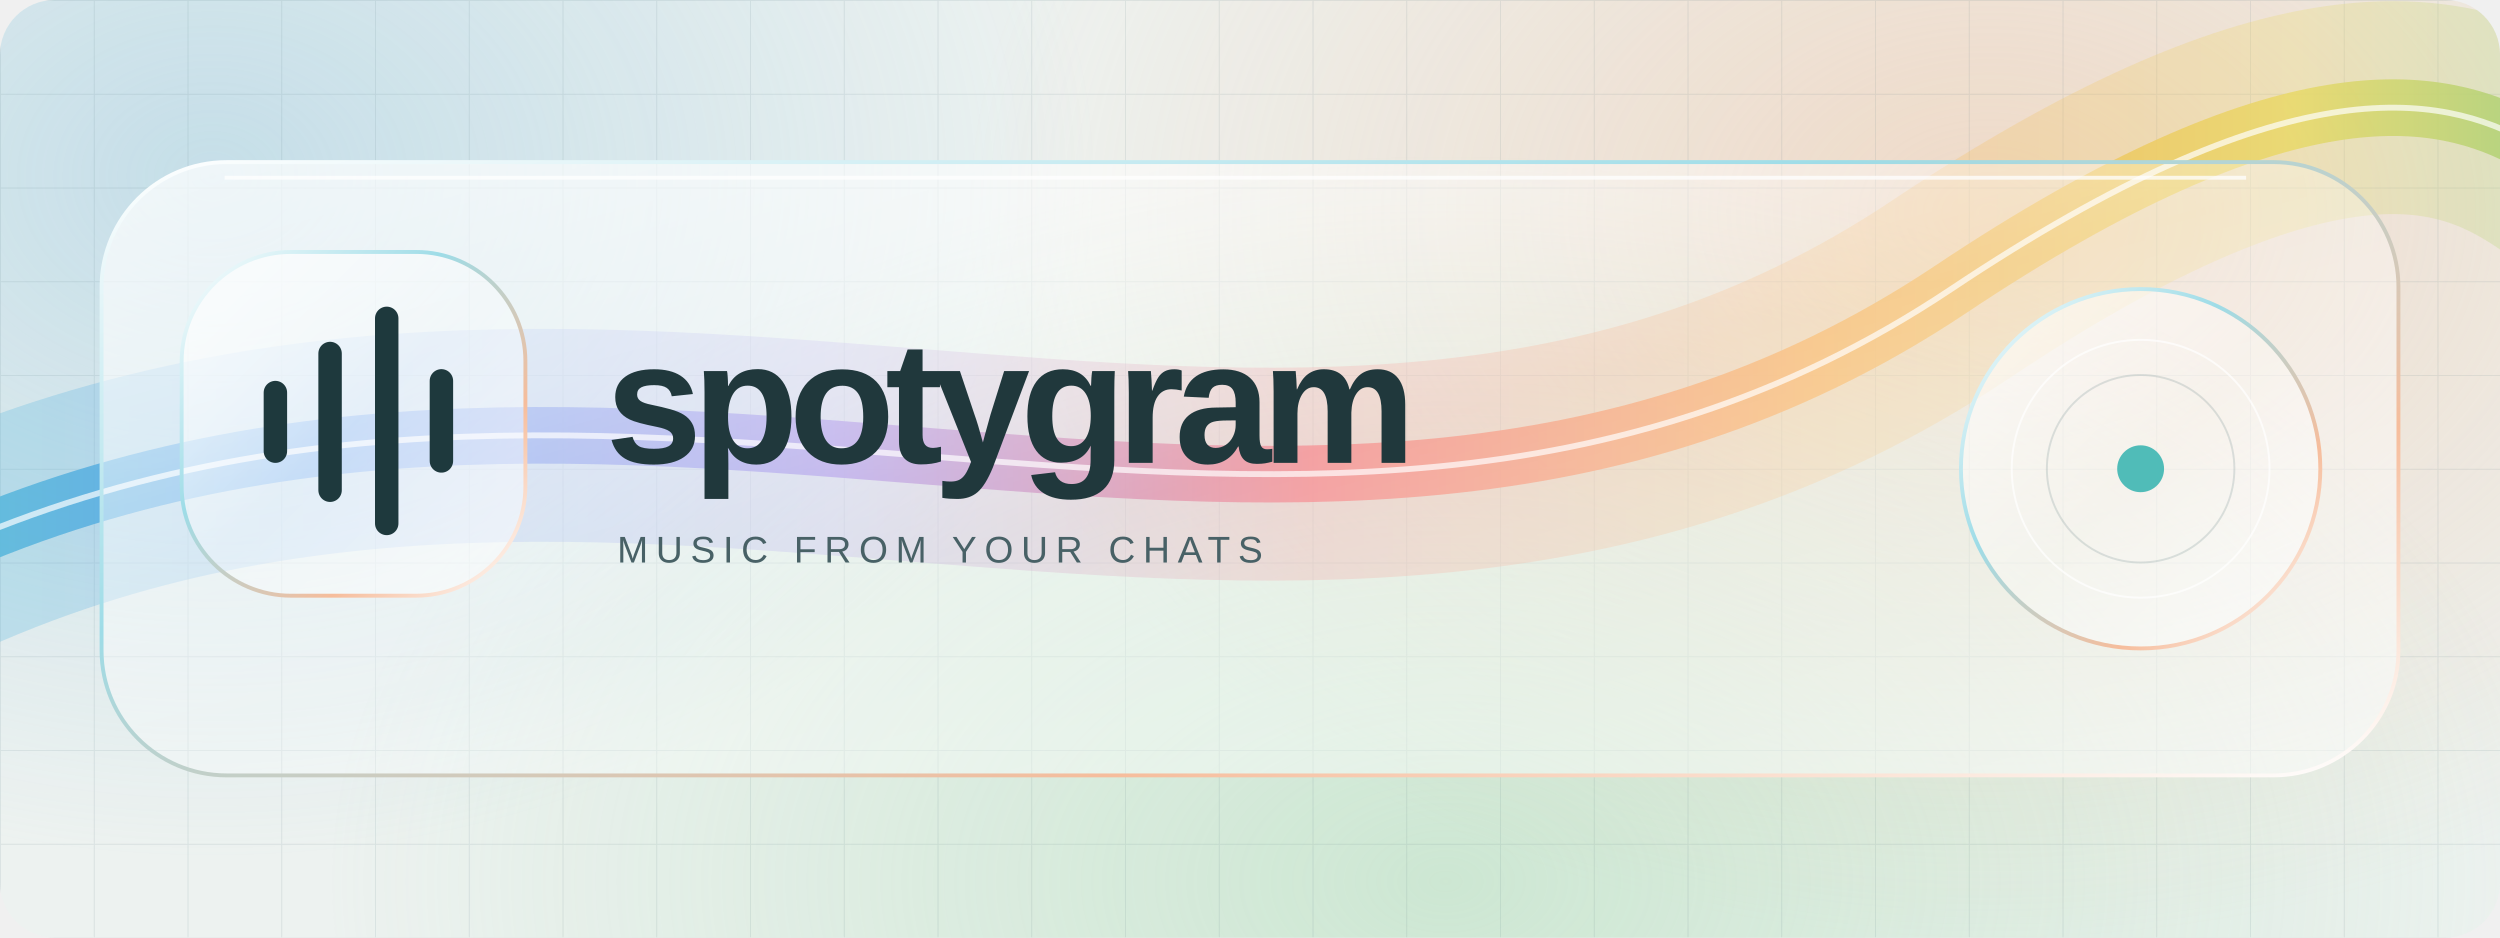
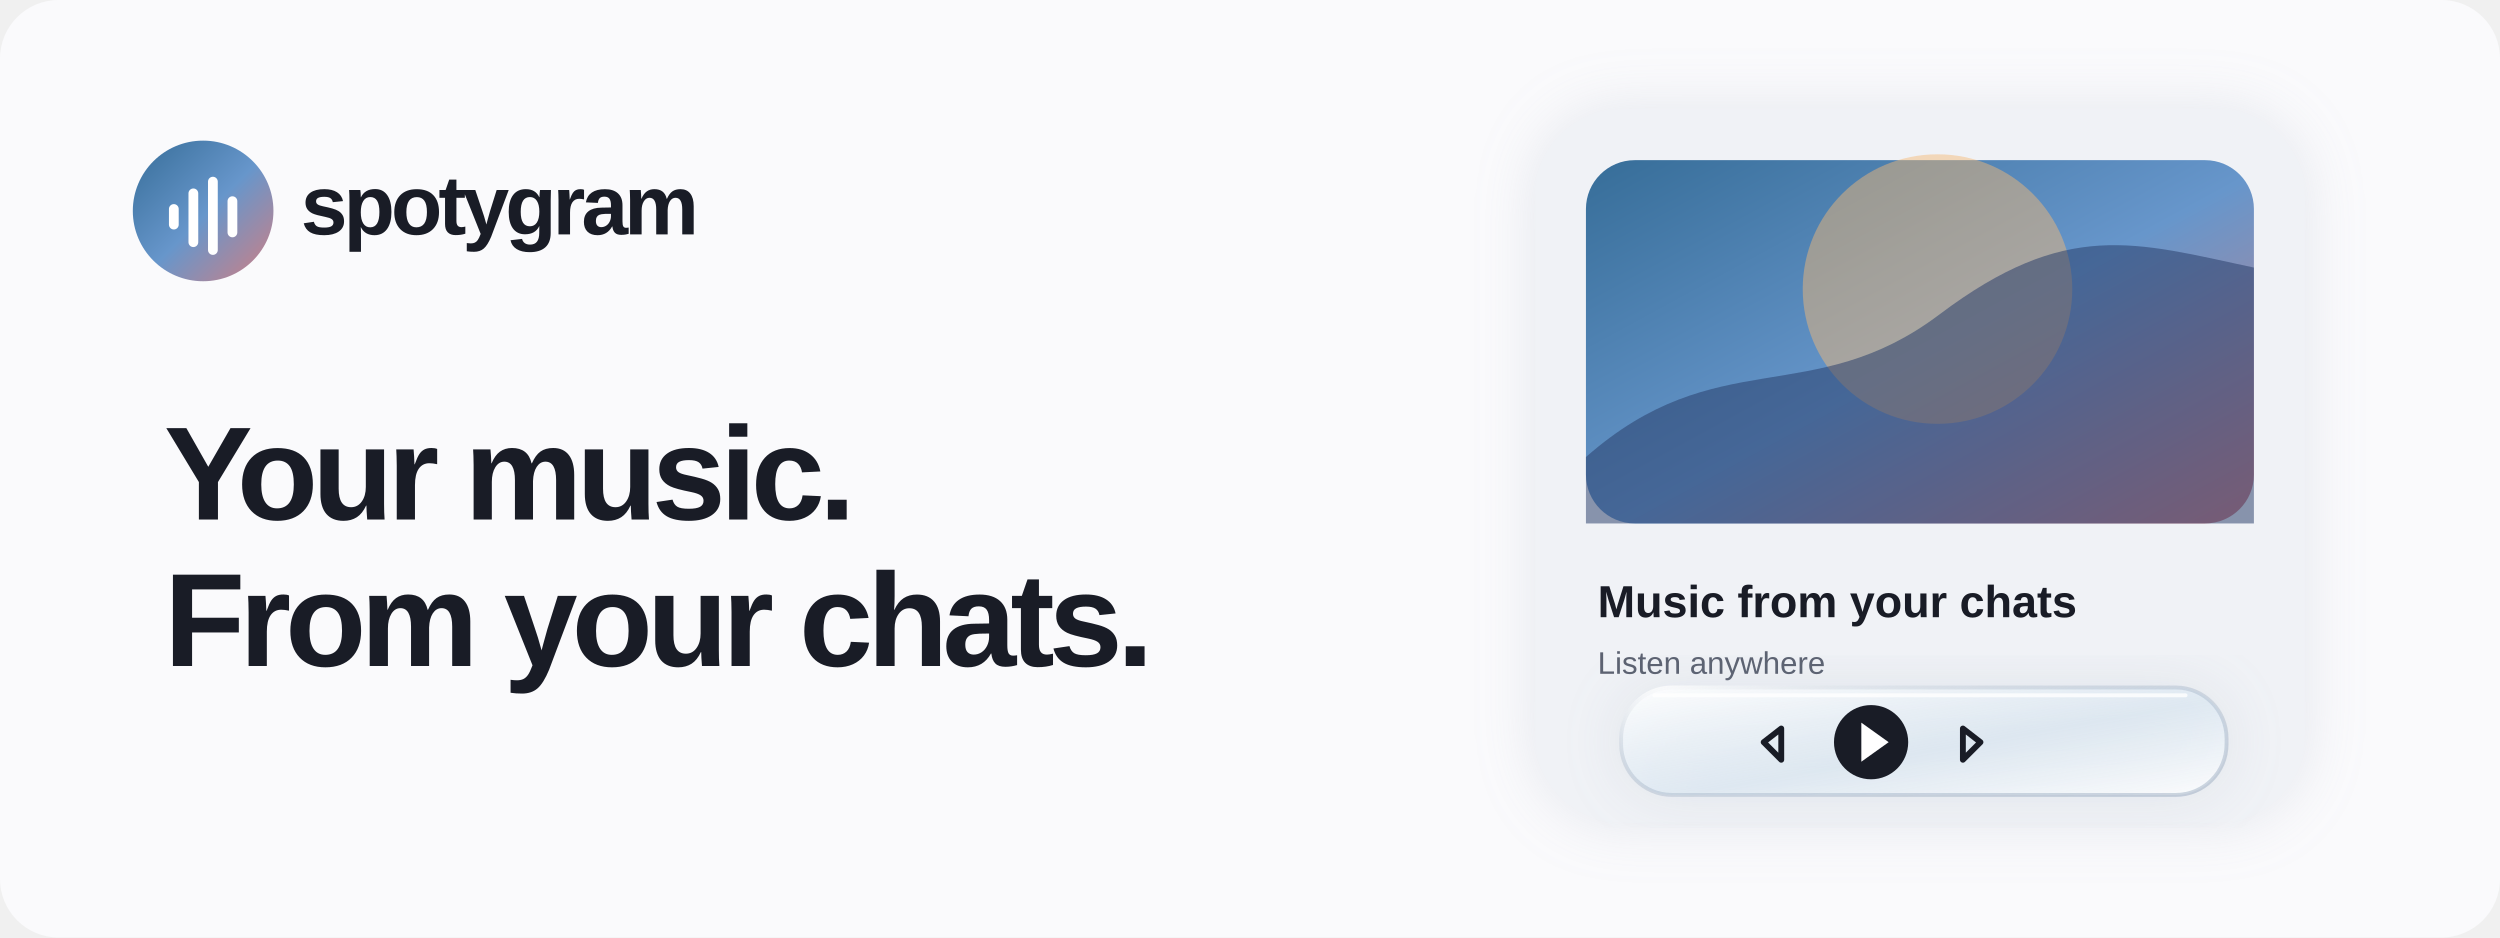
<svg xmlns="http://www.w3.org/2000/svg" width="1280" height="480" viewBox="0 0 1280 480" role="img" aria-labelledby="title desc">
  <defs>
-     <linearGradient id="rainbow">
-       <stop stop-color="#58c9d2" />
-       <stop offset=".18" stop-color="#5e9deb" />
-       <stop offset=".35" stop-color="#a08ce4" />
-       <stop offset=".51" stop-color="#f07175" />
-       <stop offset=".68" stop-color="#f6af58" />
-       <stop offset=".84" stop-color="#e9d96c" />
-       <stop offset="1" stop-color="#72c987" />
+     <linearGradient id="art" x2="1" y2="1">
+       <stop stop-color="#366d98" />
+       <stop offset=".52" stop-color="#6796cb" />
+       <stop offset="1" stop-color="#d17e82" />
    </linearGradient>
-     <linearGradient id="glass" x2="1" y2="1">
-       <stop stop-color="#fff" stop-opacity=".74" />
-       <stop offset=".5" stop-color="#fff" stop-opacity=".29" />
-       <stop offset="1" stop-color="#fff" stop-opacity=".55" />
+     <linearGradient id="lens" x2="1" y2="1">
+       <stop stop-color="#fff" stop-opacity=".92" />
+       <stop offset=".55" stop-color="#dce8f2" stop-opacity=".74" />
+       <stop offset="1" stop-color="#fff" stop-opacity=".84" />
    </linearGradient>
-     <linearGradient id="edge" x2="1" y2="1">
+     <linearGradient id="rim" x2="1" y2="1">
      <stop stop-color="#fff" />
-       <stop offset=".38" stop-color="#9edce7" />
-       <stop offset=".72" stop-color="#f6bd9c" />
-       <stop offset="1" stop-color="#fff" />
+       <stop offset=".55" stop-color="#9daec2" stop-opacity=".38" />
+       <stop offset="1" stop-color="#7189a6" stop-opacity=".34" />
    </linearGradient>
-     <radialGradient id="blue">
-       <stop stop-color="#84bedc" stop-opacity=".38" />
-       <stop offset="1" stop-color="#84bedc" stop-opacity="0" />
-     </radialGradient>
-     <radialGradient id="warm">
-       <stop stop-color="#f1b991" stop-opacity=".43" />
-       <stop offset="1" stop-color="#f1b991" stop-opacity="0" />
-     </radialGradient>
-     <radialGradient id="green">
-       <stop stop-color="#a1d8aa" stop-opacity=".42" />
-       <stop offset="1" stop-color="#a1d8aa" stop-opacity="0" />
-     </radialGradient>
-     <pattern id="grid" width="48" height="48" patternUnits="userSpaceOnUse">
-       <path d="M48 0H0V48" fill="none" stroke="#4e747b" stroke-opacity=".12" />
-     </pattern>
+     <filter id="shadow" x="-30%" y="-30%" width="160%" height="160%">
+       <feGaussianBlur stdDeviation="15" />
+     </filter>
    <clipPath id="frame">
-       <rect width="1280" height="480" rx="28" />
+       <rect width="1280" height="480" rx="30" />
    </clipPath>
  </defs>
  <g clip-path="url(#frame)">
-     <rect width="1280" height="480" fill="#edf2f0" />
-     <ellipse cx="110" cy="90" rx="450" ry="350" fill="url(#blue)" />
-     <ellipse cx="1020" cy="110" rx="530" ry="370" fill="url(#warm)" />
-     <ellipse cx="740" cy="450" rx="570" ry="370" fill="url(#green)" />
-     <rect width="1280" height="480" fill="url(#grid)" />
-     <path d="M-100 319C283 88 656 377 999 148S1311 201 1410 80" fill="none" stroke="url(#rainbow)" stroke-opacity=".28" stroke-width="109" />
-     <path d="M-100 319C283 88 656 377 999 148S1311 201 1410 80" fill="none" stroke="url(#rainbow)" stroke-opacity=".89" stroke-width="29" />
-     <path d="M-100 319C283 88 656 377 999 148S1311 201 1410 80" fill="none" stroke="#fff" stroke-opacity=".68" stroke-width="3" />
-     <rect x="52" y="83" width="1176" height="314" rx="64" fill="url(#glass)" stroke="url(#edge)" stroke-width="2" />
-     <path d="M115 91h1035" fill="none" stroke="#fff" stroke-opacity=".75" stroke-width="2" />
-     <rect x="93" y="129" width="176" height="176" rx="56" fill="url(#glass)" stroke="url(#edge)" stroke-width="2" />
-     <g stroke="#1e393d" stroke-linecap="round" stroke-width="12">
-       <path d="M141 201v30M169 181v70M198 163v105M226 195v41" />
+     <rect width="1280" height="480" fill="#fafafc" />
+     <circle cx="104" cy="108" r="36" fill="url(#art)" />
+     <g stroke="#fff" stroke-width="5" stroke-linecap="round">
+       <path d="M89 107v8M99 99v25M109 93v35M119 103v16" />
    </g>
-     <text x="310" y="237" fill="#20383c" font-family="Arial,Helvetica,sans-serif" font-size="89" font-weight="700" letter-spacing="-5">spotygram</text>
-     <text x="316" y="288" fill="#486166" font-family="Arial,Helvetica,sans-serif" font-size="19" letter-spacing="4">MUSIC FROM YOUR CHATS</text>
-     <circle cx="1096" cy="240" r="92" fill="url(#glass)" stroke="url(#edge)" stroke-width="2" />
-     <circle cx="1096" cy="240" r="66" fill="none" stroke="#fff" stroke-opacity=".7" />
-     <circle cx="1096" cy="240" r="48" fill="none" stroke="#42656c" stroke-opacity=".17" />
-     <circle cx="1096" cy="240" r="12" fill="#50bcb8" />
+     <text x="154" y="120" fill="#191c26" font-family="Arial,Helvetica,sans-serif" font-size="43" font-weight="700" letter-spacing="-2">spotygram</text>
+     <text x="84" y="266" fill="#191c26" font-family="Arial,Helvetica,sans-serif" font-size="68" font-weight="700" letter-spacing="-3">Your music.</text>
+     <text x="84" y="341" fill="#191c26" font-family="Arial,Helvetica,sans-serif" font-size="68" font-weight="700" letter-spacing="-3">From your chats.</text>
+     <rect x="786" y="56" width="394" height="365" rx="44" fill="#8492aa" opacity=".18" filter="url(#shadow)" />
+     <rect x="786" y="56" width="394" height="365" rx="44" fill="#f0f2f6" />
+     <rect x="812" y="82" width="342" height="186" rx="25" fill="url(#art)" />
+     <circle cx="992" cy="148" r="69" fill="#f5b874" opacity=".47" />
+     <path d="M812 234c67-59 116-24 181-73s100-37 161-24v131H812" fill="#263b68" opacity=".52" />
+     <text x="818" y="316" fill="#191c26" font-family="Arial,Helvetica,sans-serif" font-size="23" font-weight="700">Music from your chats</text>
+     <text x="818" y="345" fill="#5c6271" font-family="Arial,Helvetica,sans-serif" font-size="16">Listen anywhere</text>
+     <rect x="830" y="352" width="310" height="55" rx="26" fill="#788ba5" opacity=".15" filter="url(#shadow)" />
+     <rect x="830" y="352" width="310" height="55" rx="26" fill="url(#lens)" stroke="url(#rim)" stroke-width="2" />
+     <path d="M847 356h272" stroke="#fff" opacity=".8" stroke-width="2" stroke-linecap="round" />
+     <path d="M912 373v16m-9-9 9-7m-9 7 9 9m93-16v16m9-9-9-7m9 7-9 9" fill="none" stroke="#191c26" stroke-width="3" stroke-linecap="round" stroke-linejoin="round" />
+     <circle cx="958" cy="380" r="19" fill="#191c26" />
+     <path d="m953 370 14 10-14 10z" fill="#fff" />
  </g>
</svg>
